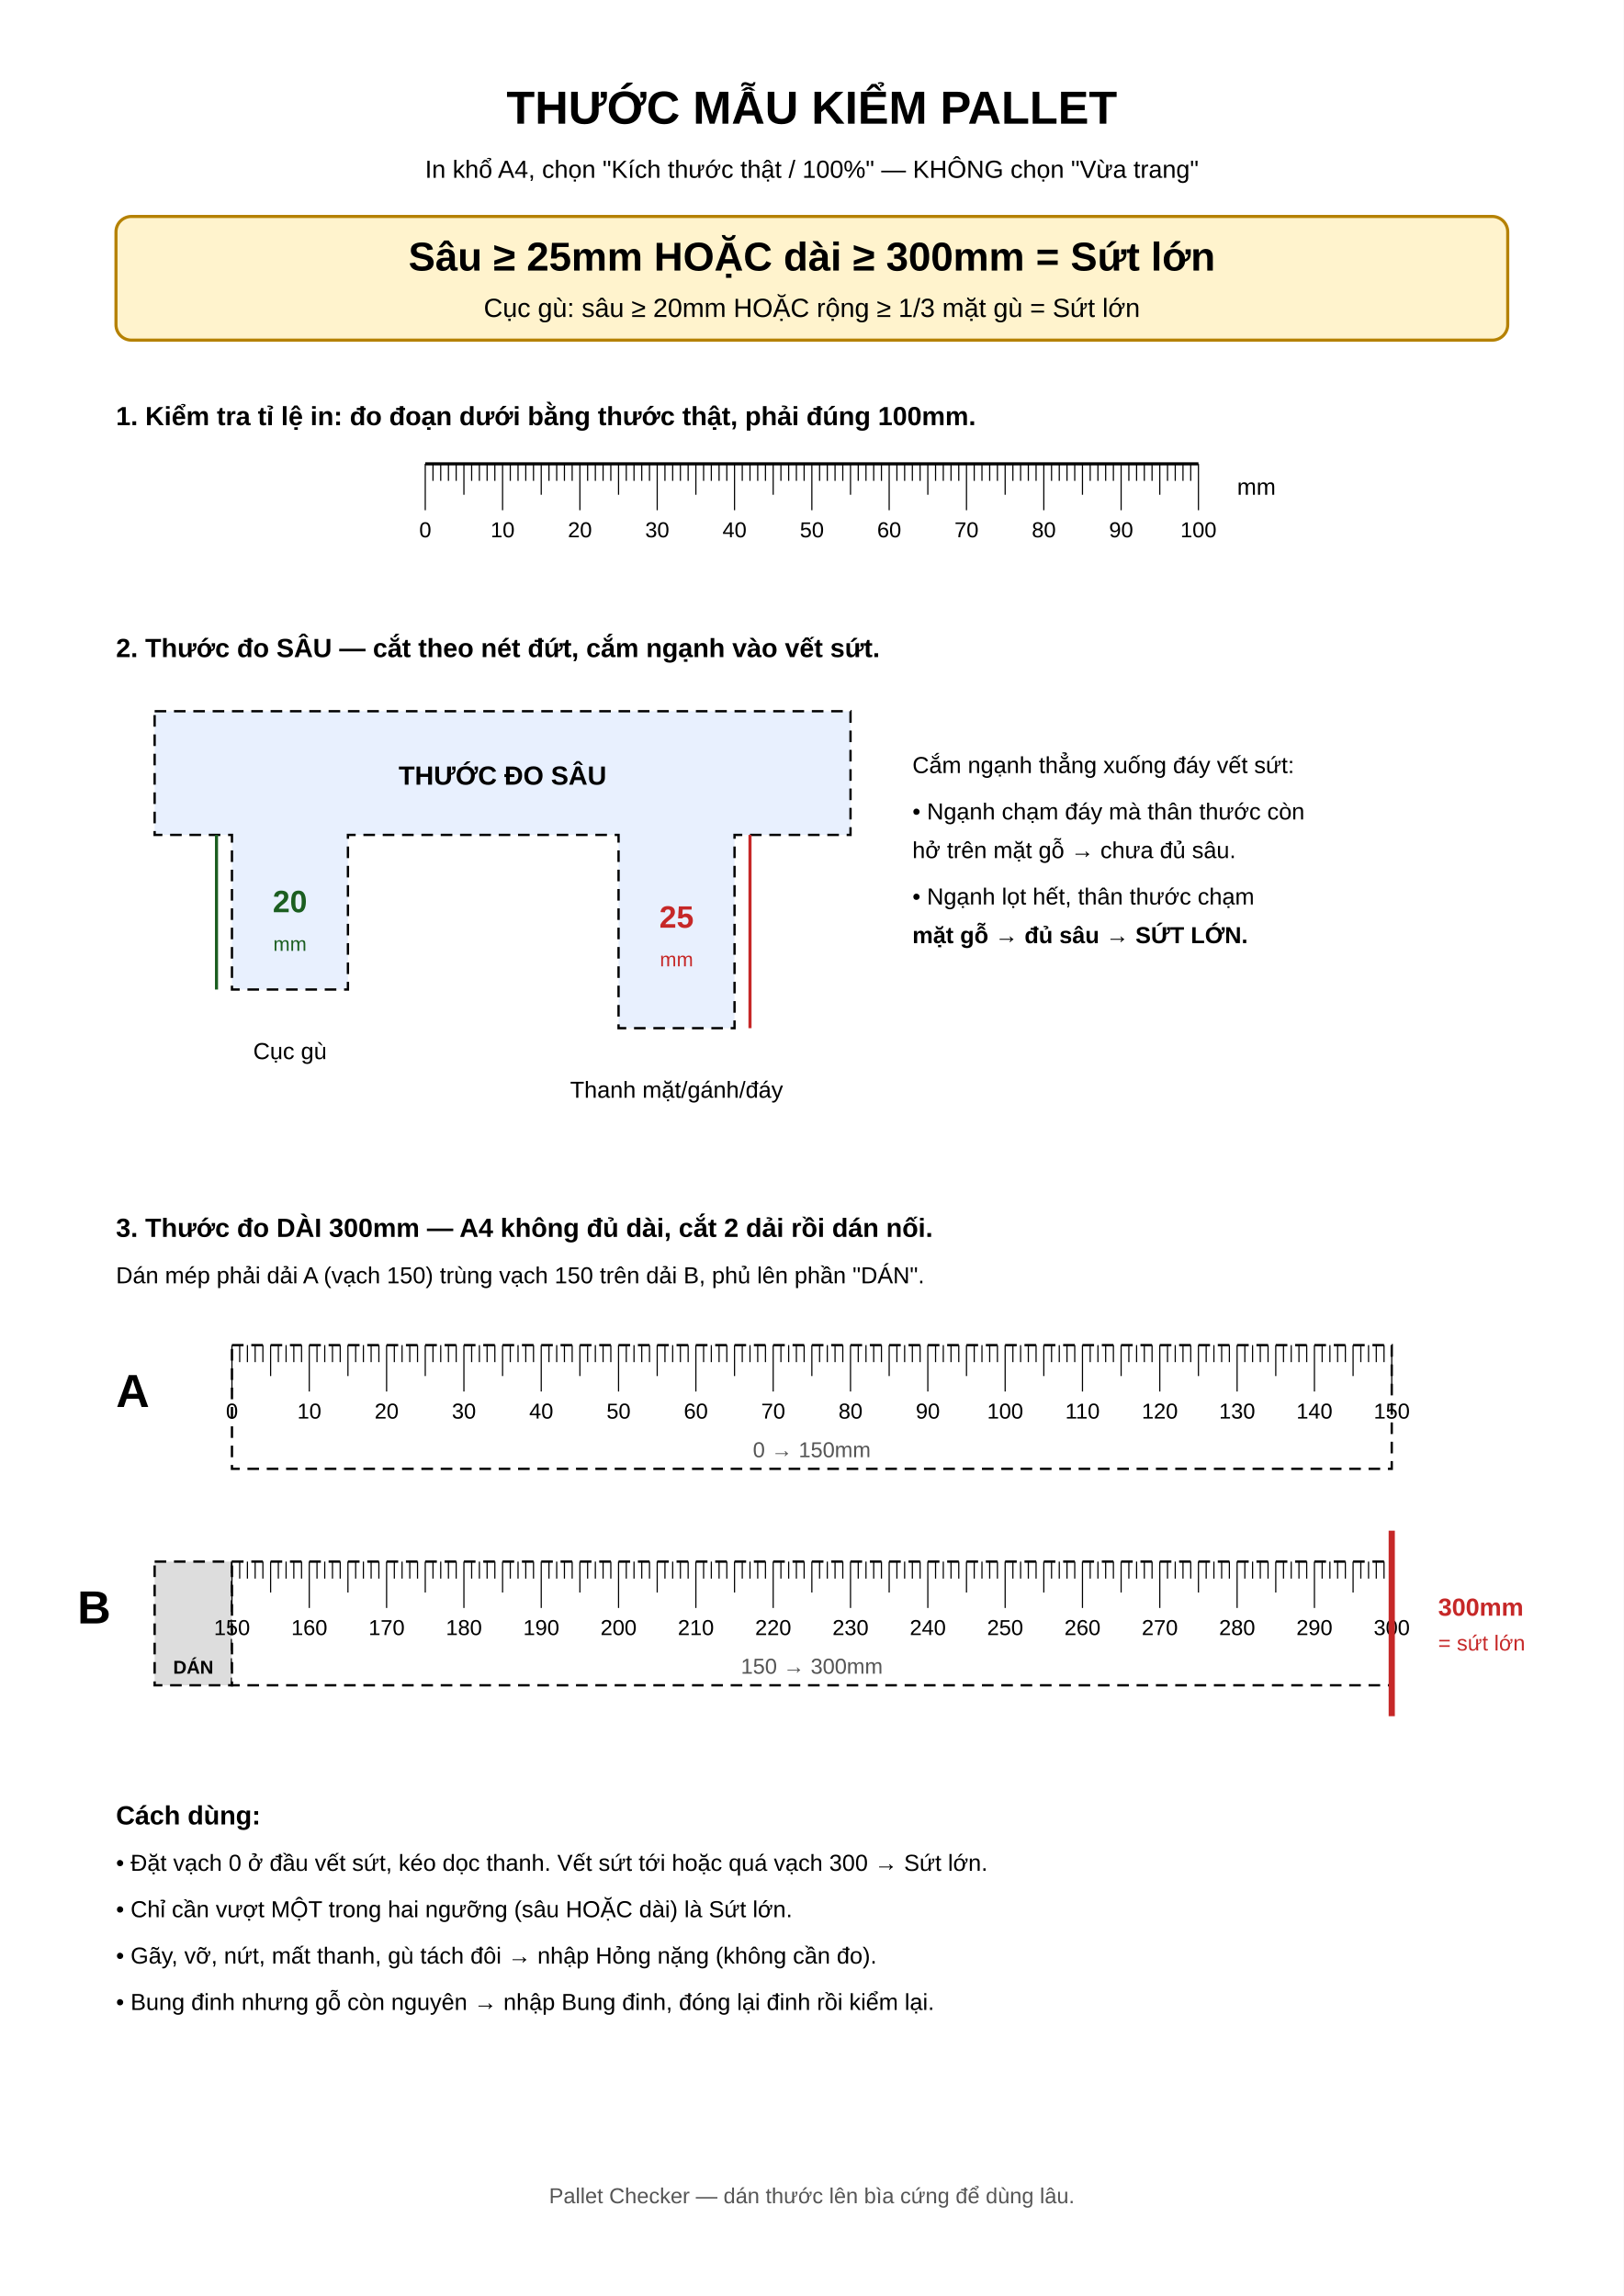
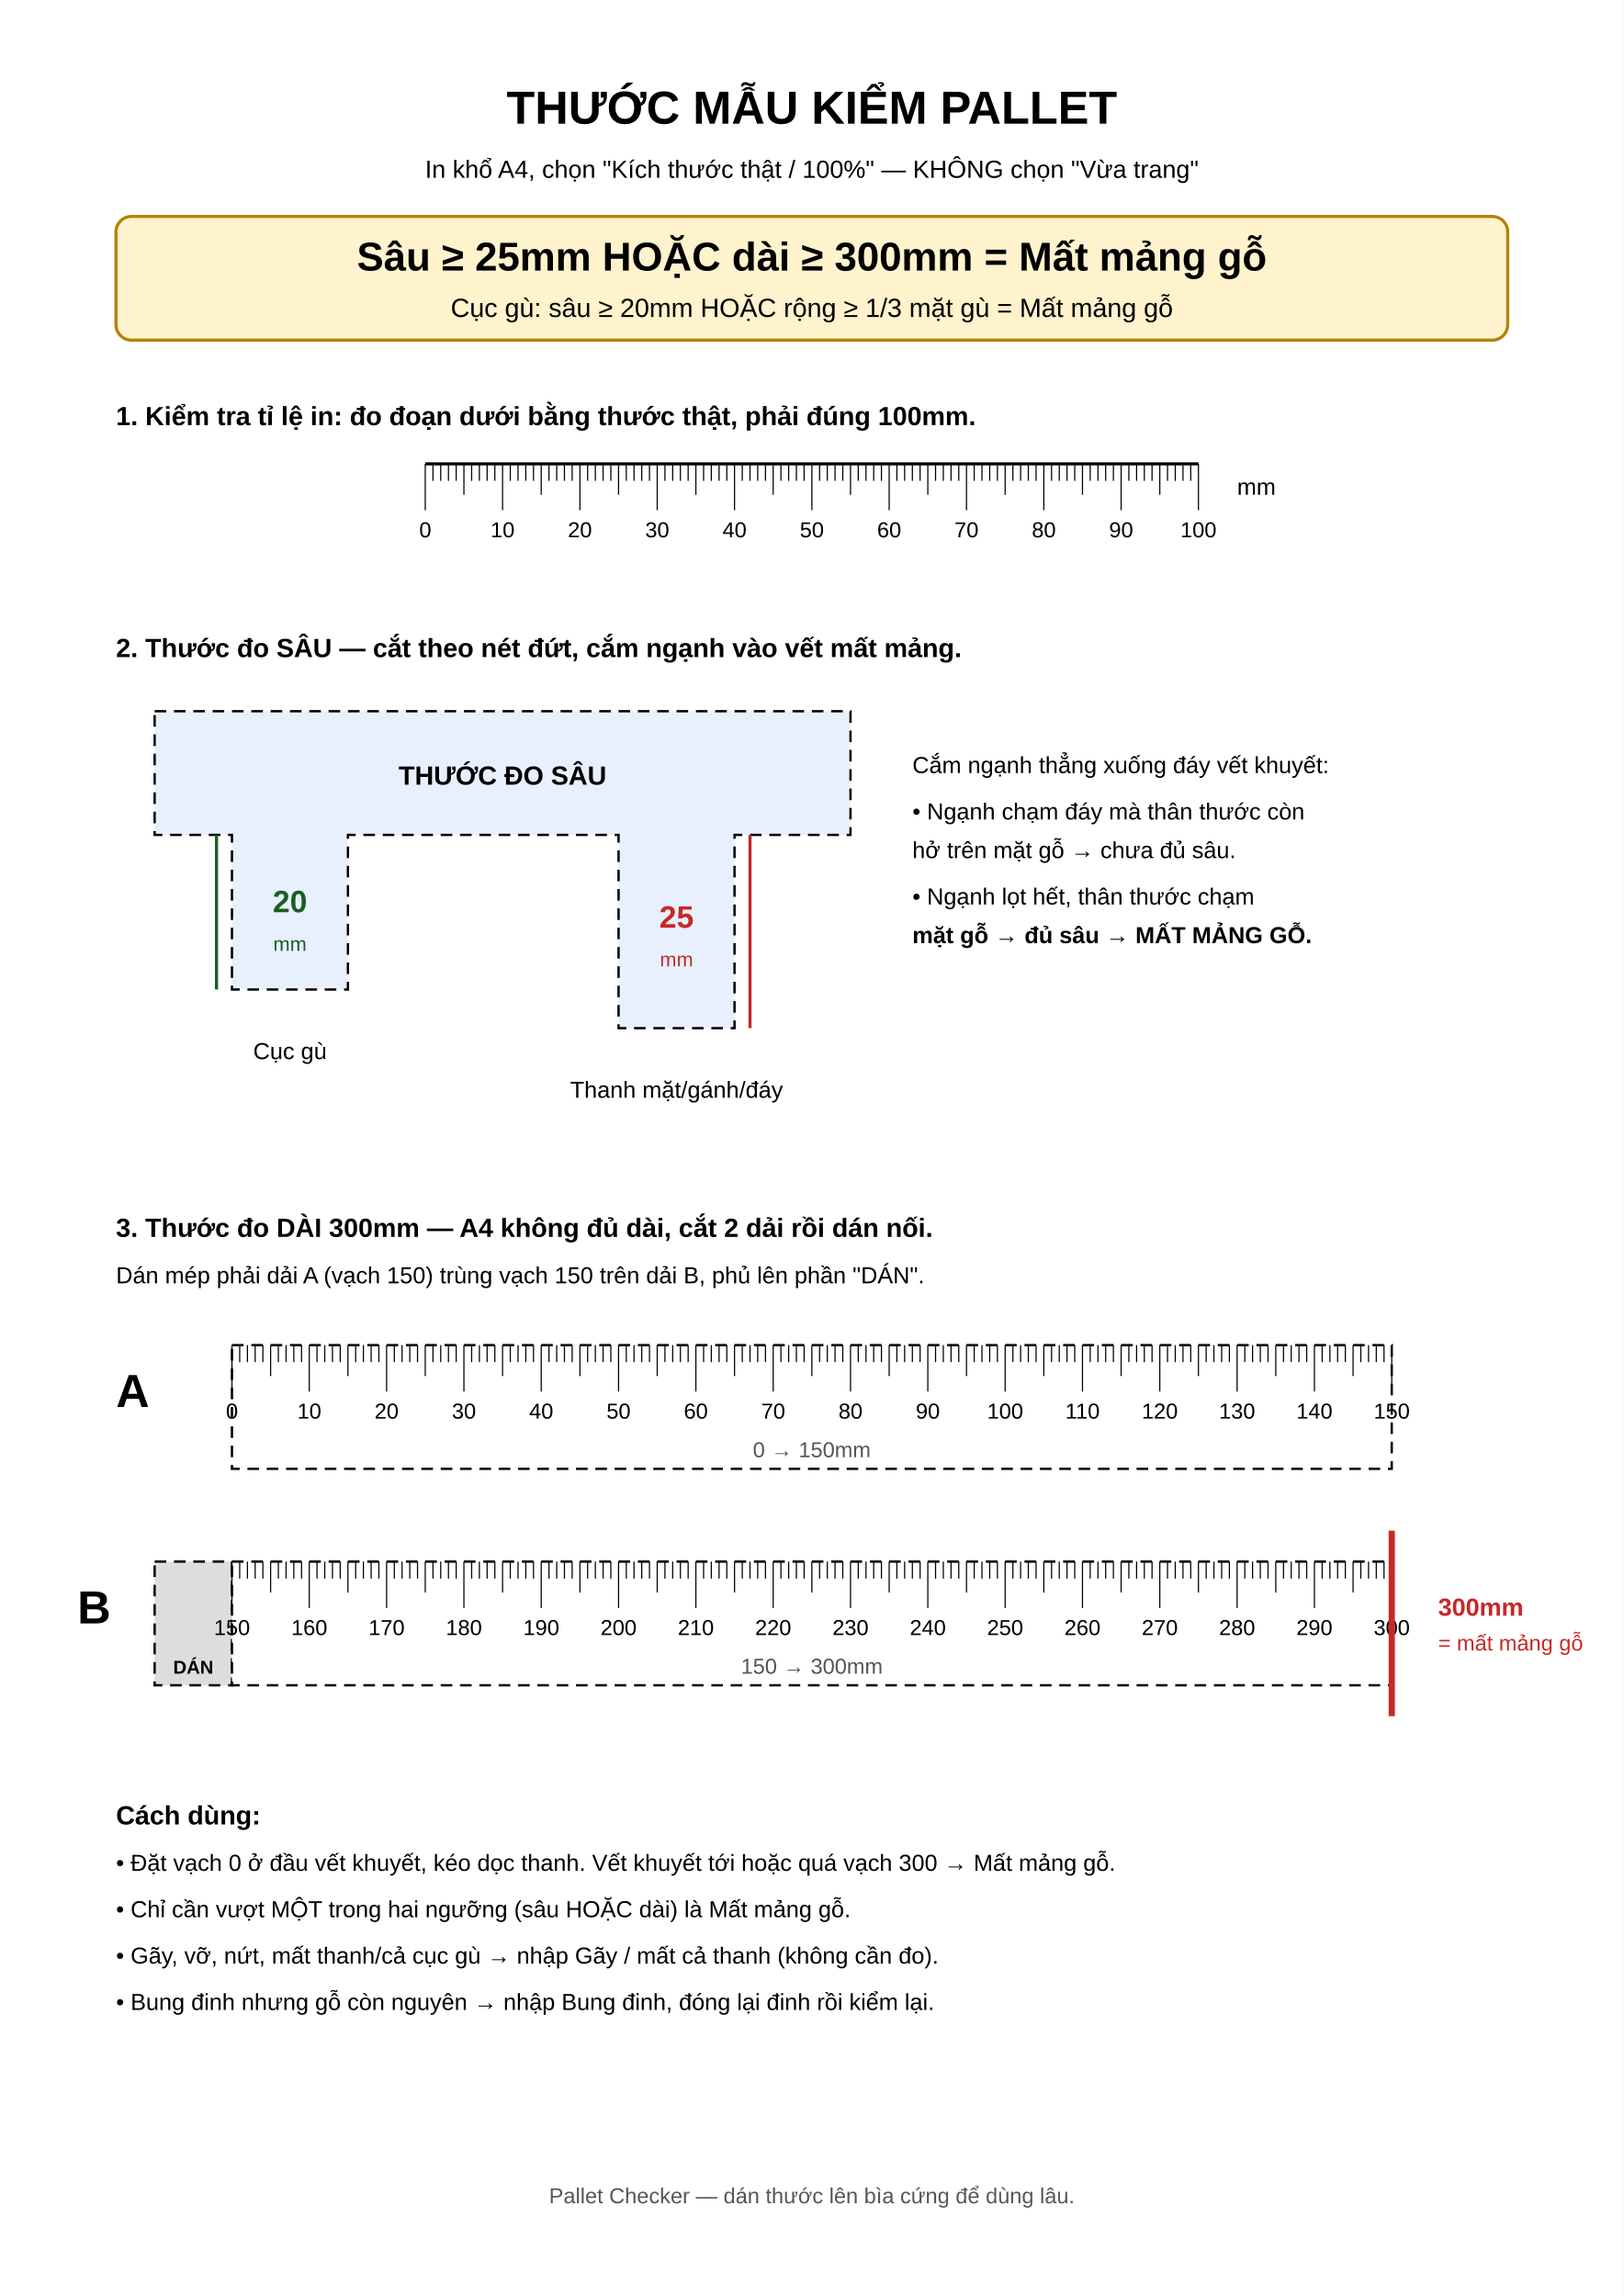
<svg xmlns="http://www.w3.org/2000/svg" width="210mm" height="297mm" viewBox="0 0 210 297" font-family="Arial, Helvetica, sans-serif">
  <rect width="210" height="297" fill="#fff" />
  <text x="105" y="16" font-size="6" text-anchor="middle" font-weight="700">THƯỚC MẪU KIỂM PALLET</text>
  <text x="105" y="23" font-size="3.2" text-anchor="middle">In khổ A4, chọn "Kích thước thật / 100%" — KHÔNG chọn "Vừa trang"</text>
  <rect x="15" y="28" width="180" height="16" rx="2" fill="#fff3cd" stroke="#b58100" stroke-width="0.4" />
-   <text x="105" y="35" font-size="5.2" text-anchor="middle" font-weight="700">Sâu ≥ 25mm HOẶC dài ≥ 300mm = Sứt lớn</text>
-   <text x="105" y="41" font-size="3.4" text-anchor="middle">Cục gù: sâu ≥ 20mm HOẶC rộng ≥ 1/3 mặt gù = Sứt lớn</text>
+   <text x="105" y="35" font-size="5.2" text-anchor="middle" font-weight="700">Sâu ≥ 25mm HOẶC dài ≥ 300mm = Mất mảng gỗ</text>
+   <text x="105" y="41" font-size="3.4" text-anchor="middle">Cục gù: sâu ≥ 20mm HOẶC rộng ≥ 1/3 mặt gù = Mất mảng gỗ</text>
  <text x="15" y="55" font-size="3.4" font-weight="700">1. Kiểm tra tỉ lệ in: đo đoạn dưới bằng thước thật, phải đúng 100mm.</text>
  <line x1="55" y1="60" x2="155" y2="60" stroke="#000" stroke-width="0.4" />
  <line x1="55" y1="60" x2="55" y2="66" stroke="#000" stroke-width="0.15" />
  <text x="55" y="69.5" font-size="2.8" text-anchor="middle">0</text>
  <line x1="56" y1="60" x2="56" y2="62.2" stroke="#000" stroke-width="0.15" />
  <line x1="57" y1="60" x2="57" y2="62.2" stroke="#000" stroke-width="0.15" />
  <line x1="58" y1="60" x2="58" y2="62.2" stroke="#000" stroke-width="0.15" />
  <line x1="59" y1="60" x2="59" y2="62.2" stroke="#000" stroke-width="0.15" />
  <line x1="60" y1="60" x2="60" y2="64" stroke="#000" stroke-width="0.15" />
  <line x1="61" y1="60" x2="61" y2="62.2" stroke="#000" stroke-width="0.15" />
  <line x1="62" y1="60" x2="62" y2="62.2" stroke="#000" stroke-width="0.15" />
  <line x1="63" y1="60" x2="63" y2="62.2" stroke="#000" stroke-width="0.15" />
  <line x1="64" y1="60" x2="64" y2="62.2" stroke="#000" stroke-width="0.15" />
  <line x1="65" y1="60" x2="65" y2="66" stroke="#000" stroke-width="0.15" />
  <text x="65" y="69.5" font-size="2.8" text-anchor="middle">10</text>
  <line x1="66" y1="60" x2="66" y2="62.2" stroke="#000" stroke-width="0.15" />
  <line x1="67" y1="60" x2="67" y2="62.2" stroke="#000" stroke-width="0.15" />
  <line x1="68" y1="60" x2="68" y2="62.2" stroke="#000" stroke-width="0.15" />
  <line x1="69" y1="60" x2="69" y2="62.2" stroke="#000" stroke-width="0.15" />
  <line x1="70" y1="60" x2="70" y2="64" stroke="#000" stroke-width="0.15" />
  <line x1="71" y1="60" x2="71" y2="62.2" stroke="#000" stroke-width="0.15" />
  <line x1="72" y1="60" x2="72" y2="62.2" stroke="#000" stroke-width="0.15" />
  <line x1="73" y1="60" x2="73" y2="62.2" stroke="#000" stroke-width="0.15" />
  <line x1="74" y1="60" x2="74" y2="62.2" stroke="#000" stroke-width="0.15" />
  <line x1="75" y1="60" x2="75" y2="66" stroke="#000" stroke-width="0.15" />
  <text x="75" y="69.5" font-size="2.8" text-anchor="middle">20</text>
  <line x1="76" y1="60" x2="76" y2="62.2" stroke="#000" stroke-width="0.15" />
  <line x1="77" y1="60" x2="77" y2="62.2" stroke="#000" stroke-width="0.15" />
  <line x1="78" y1="60" x2="78" y2="62.2" stroke="#000" stroke-width="0.15" />
  <line x1="79" y1="60" x2="79" y2="62.2" stroke="#000" stroke-width="0.15" />
  <line x1="80" y1="60" x2="80" y2="64" stroke="#000" stroke-width="0.15" />
  <line x1="81" y1="60" x2="81" y2="62.2" stroke="#000" stroke-width="0.15" />
  <line x1="82" y1="60" x2="82" y2="62.2" stroke="#000" stroke-width="0.15" />
  <line x1="83" y1="60" x2="83" y2="62.2" stroke="#000" stroke-width="0.15" />
  <line x1="84" y1="60" x2="84" y2="62.2" stroke="#000" stroke-width="0.15" />
  <line x1="85" y1="60" x2="85" y2="66" stroke="#000" stroke-width="0.15" />
  <text x="85" y="69.5" font-size="2.8" text-anchor="middle">30</text>
  <line x1="86" y1="60" x2="86" y2="62.2" stroke="#000" stroke-width="0.15" />
  <line x1="87" y1="60" x2="87" y2="62.2" stroke="#000" stroke-width="0.15" />
  <line x1="88" y1="60" x2="88" y2="62.2" stroke="#000" stroke-width="0.15" />
  <line x1="89" y1="60" x2="89" y2="62.2" stroke="#000" stroke-width="0.15" />
  <line x1="90" y1="60" x2="90" y2="64" stroke="#000" stroke-width="0.15" />
  <line x1="91" y1="60" x2="91" y2="62.2" stroke="#000" stroke-width="0.15" />
  <line x1="92" y1="60" x2="92" y2="62.2" stroke="#000" stroke-width="0.15" />
  <line x1="93" y1="60" x2="93" y2="62.2" stroke="#000" stroke-width="0.15" />
  <line x1="94" y1="60" x2="94" y2="62.2" stroke="#000" stroke-width="0.15" />
  <line x1="95" y1="60" x2="95" y2="66" stroke="#000" stroke-width="0.15" />
  <text x="95" y="69.5" font-size="2.8" text-anchor="middle">40</text>
  <line x1="96" y1="60" x2="96" y2="62.2" stroke="#000" stroke-width="0.15" />
  <line x1="97" y1="60" x2="97" y2="62.2" stroke="#000" stroke-width="0.15" />
  <line x1="98" y1="60" x2="98" y2="62.2" stroke="#000" stroke-width="0.15" />
  <line x1="99" y1="60" x2="99" y2="62.2" stroke="#000" stroke-width="0.15" />
  <line x1="100" y1="60" x2="100" y2="64" stroke="#000" stroke-width="0.15" />
  <line x1="101" y1="60" x2="101" y2="62.2" stroke="#000" stroke-width="0.15" />
  <line x1="102" y1="60" x2="102" y2="62.2" stroke="#000" stroke-width="0.15" />
  <line x1="103" y1="60" x2="103" y2="62.2" stroke="#000" stroke-width="0.15" />
  <line x1="104" y1="60" x2="104" y2="62.2" stroke="#000" stroke-width="0.15" />
  <line x1="105" y1="60" x2="105" y2="66" stroke="#000" stroke-width="0.15" />
  <text x="105" y="69.5" font-size="2.8" text-anchor="middle">50</text>
  <line x1="106" y1="60" x2="106" y2="62.2" stroke="#000" stroke-width="0.15" />
  <line x1="107" y1="60" x2="107" y2="62.2" stroke="#000" stroke-width="0.15" />
  <line x1="108" y1="60" x2="108" y2="62.2" stroke="#000" stroke-width="0.15" />
  <line x1="109" y1="60" x2="109" y2="62.2" stroke="#000" stroke-width="0.15" />
  <line x1="110" y1="60" x2="110" y2="64" stroke="#000" stroke-width="0.15" />
  <line x1="111" y1="60" x2="111" y2="62.2" stroke="#000" stroke-width="0.15" />
  <line x1="112" y1="60" x2="112" y2="62.2" stroke="#000" stroke-width="0.15" />
  <line x1="113" y1="60" x2="113" y2="62.2" stroke="#000" stroke-width="0.15" />
  <line x1="114" y1="60" x2="114" y2="62.2" stroke="#000" stroke-width="0.15" />
  <line x1="115" y1="60" x2="115" y2="66" stroke="#000" stroke-width="0.15" />
  <text x="115" y="69.5" font-size="2.8" text-anchor="middle">60</text>
  <line x1="116" y1="60" x2="116" y2="62.2" stroke="#000" stroke-width="0.15" />
  <line x1="117" y1="60" x2="117" y2="62.2" stroke="#000" stroke-width="0.15" />
  <line x1="118" y1="60" x2="118" y2="62.2" stroke="#000" stroke-width="0.15" />
  <line x1="119" y1="60" x2="119" y2="62.2" stroke="#000" stroke-width="0.15" />
  <line x1="120" y1="60" x2="120" y2="64" stroke="#000" stroke-width="0.15" />
  <line x1="121" y1="60" x2="121" y2="62.2" stroke="#000" stroke-width="0.15" />
  <line x1="122" y1="60" x2="122" y2="62.2" stroke="#000" stroke-width="0.15" />
  <line x1="123" y1="60" x2="123" y2="62.2" stroke="#000" stroke-width="0.15" />
  <line x1="124" y1="60" x2="124" y2="62.2" stroke="#000" stroke-width="0.15" />
  <line x1="125" y1="60" x2="125" y2="66" stroke="#000" stroke-width="0.15" />
  <text x="125" y="69.5" font-size="2.8" text-anchor="middle">70</text>
  <line x1="126" y1="60" x2="126" y2="62.2" stroke="#000" stroke-width="0.15" />
  <line x1="127" y1="60" x2="127" y2="62.2" stroke="#000" stroke-width="0.15" />
  <line x1="128" y1="60" x2="128" y2="62.2" stroke="#000" stroke-width="0.15" />
  <line x1="129" y1="60" x2="129" y2="62.2" stroke="#000" stroke-width="0.15" />
  <line x1="130" y1="60" x2="130" y2="64" stroke="#000" stroke-width="0.15" />
  <line x1="131" y1="60" x2="131" y2="62.2" stroke="#000" stroke-width="0.15" />
  <line x1="132" y1="60" x2="132" y2="62.2" stroke="#000" stroke-width="0.15" />
  <line x1="133" y1="60" x2="133" y2="62.2" stroke="#000" stroke-width="0.15" />
  <line x1="134" y1="60" x2="134" y2="62.2" stroke="#000" stroke-width="0.15" />
  <line x1="135" y1="60" x2="135" y2="66" stroke="#000" stroke-width="0.15" />
  <text x="135" y="69.5" font-size="2.8" text-anchor="middle">80</text>
  <line x1="136" y1="60" x2="136" y2="62.2" stroke="#000" stroke-width="0.15" />
  <line x1="137" y1="60" x2="137" y2="62.2" stroke="#000" stroke-width="0.15" />
  <line x1="138" y1="60" x2="138" y2="62.2" stroke="#000" stroke-width="0.15" />
  <line x1="139" y1="60" x2="139" y2="62.2" stroke="#000" stroke-width="0.15" />
  <line x1="140" y1="60" x2="140" y2="64" stroke="#000" stroke-width="0.15" />
  <line x1="141" y1="60" x2="141" y2="62.2" stroke="#000" stroke-width="0.15" />
  <line x1="142" y1="60" x2="142" y2="62.2" stroke="#000" stroke-width="0.15" />
  <line x1="143" y1="60" x2="143" y2="62.2" stroke="#000" stroke-width="0.15" />
  <line x1="144" y1="60" x2="144" y2="62.2" stroke="#000" stroke-width="0.15" />
  <line x1="145" y1="60" x2="145" y2="66" stroke="#000" stroke-width="0.15" />
  <text x="145" y="69.5" font-size="2.8" text-anchor="middle">90</text>
  <line x1="146" y1="60" x2="146" y2="62.2" stroke="#000" stroke-width="0.15" />
  <line x1="147" y1="60" x2="147" y2="62.2" stroke="#000" stroke-width="0.15" />
  <line x1="148" y1="60" x2="148" y2="62.2" stroke="#000" stroke-width="0.15" />
  <line x1="149" y1="60" x2="149" y2="62.2" stroke="#000" stroke-width="0.15" />
  <line x1="150" y1="60" x2="150" y2="64" stroke="#000" stroke-width="0.15" />
  <line x1="151" y1="60" x2="151" y2="62.2" stroke="#000" stroke-width="0.15" />
  <line x1="152" y1="60" x2="152" y2="62.2" stroke="#000" stroke-width="0.15" />
  <line x1="153" y1="60" x2="153" y2="62.2" stroke="#000" stroke-width="0.15" />
  <line x1="154" y1="60" x2="154" y2="62.2" stroke="#000" stroke-width="0.15" />
  <line x1="155" y1="60" x2="155" y2="66" stroke="#000" stroke-width="0.15" />
  <text x="155" y="69.5" font-size="2.8" text-anchor="middle">100</text>
  <text x="160" y="64" font-size="3">mm</text>
-   <text x="15" y="85" font-size="3.4" font-weight="700">2. Thước đo SÂU — cắt theo nét đứt, cắm ngạnh vào vết sứt.</text>
+   <text x="15" y="85" font-size="3.4" font-weight="700">2. Thước đo SÂU — cắt theo nét đứt, cắm ngạnh vào vết mất mảng.</text>
  <path d="M20 92 H110 V108 H95 V133 H80 V108 H45 V128 H30 V108 H20 Z" fill="#e8f0fe" stroke="#000" stroke-width="0.3" stroke-dasharray="1.5 1" />
  <text x="65" y="101.5" font-size="3.4" text-anchor="middle" font-weight="700">THƯỚC ĐO SÂU</text>
  <line x1="28" y1="108" x2="28" y2="128" stroke="#1b5e20" stroke-width="0.4" />
  <text x="37.5" y="118" font-size="4" text-anchor="middle" font-weight="700" fill="#1b5e20">20</text>
  <text x="37.5" y="123" font-size="2.6" text-anchor="middle" fill="#1b5e20">mm</text>
  <text x="37.5" y="137" font-size="3" text-anchor="middle">Cục gù</text>
  <line x1="97" y1="108" x2="97" y2="133" stroke="#c62828" stroke-width="0.4" />
  <text x="87.5" y="120" font-size="4" text-anchor="middle" font-weight="700" fill="#c62828">25</text>
  <text x="87.5" y="125" font-size="2.6" text-anchor="middle" fill="#c62828">mm</text>
  <text x="87.5" y="142" font-size="3" text-anchor="middle">Thanh mặt/gánh/đáy</text>
-   <text x="118" y="100" font-size="3">Cắm ngạnh thẳng xuống đáy vết sứt:</text>
+   <text x="118" y="100" font-size="3">Cắm ngạnh thẳng xuống đáy vết khuyết:</text>
  <text x="118" y="106" font-size="3">• Ngạnh chạm đáy mà thân thước còn</text>
  <text x="118" y="111" font-size="3">  hở trên mặt gỗ → chưa đủ sâu.</text>
  <text x="118" y="117" font-size="3">• Ngạnh lọt hết, thân thước chạm</text>
-   <text x="118" y="122" font-size="3" font-weight="700">  mặt gỗ → đủ sâu → SỨT LỚN.</text>
+   <text x="118" y="122" font-size="3" font-weight="700">  mặt gỗ → đủ sâu → MẤT MẢNG GỖ.</text>
  <text x="15" y="160" font-size="3.4" font-weight="700">3. Thước đo DÀI 300mm — A4 không đủ dài, cắt 2 dải rồi dán nối.</text>
  <text x="15" y="166" font-size="3">Dán mép phải dải A (vạch 150) trùng vạch 150 trên dải B, phủ lên phần "DÁN".</text>
  <text x="15" y="182" font-size="6" font-weight="700">A</text>
  <rect x="30" y="174" width="150" height="16" fill="#fff" stroke="#000" stroke-width="0.3" stroke-dasharray="1.5 1" />
  <line x1="30" y1="174" x2="30" y2="180" stroke="#000" stroke-width="0.15" />
  <text x="30" y="183.5" font-size="2.8" text-anchor="middle">0</text>
  <line x1="31" y1="174" x2="31" y2="176.2" stroke="#000" stroke-width="0.15" />
  <line x1="32" y1="174" x2="32" y2="176.2" stroke="#000" stroke-width="0.15" />
  <line x1="33" y1="174" x2="33" y2="176.2" stroke="#000" stroke-width="0.15" />
  <line x1="34" y1="174" x2="34" y2="176.2" stroke="#000" stroke-width="0.15" />
  <line x1="35" y1="174" x2="35" y2="178" stroke="#000" stroke-width="0.15" />
  <line x1="36" y1="174" x2="36" y2="176.2" stroke="#000" stroke-width="0.15" />
  <line x1="37" y1="174" x2="37" y2="176.2" stroke="#000" stroke-width="0.15" />
  <line x1="38" y1="174" x2="38" y2="176.2" stroke="#000" stroke-width="0.15" />
  <line x1="39" y1="174" x2="39" y2="176.2" stroke="#000" stroke-width="0.15" />
  <line x1="40" y1="174" x2="40" y2="180" stroke="#000" stroke-width="0.15" />
  <text x="40" y="183.5" font-size="2.8" text-anchor="middle">10</text>
  <line x1="41" y1="174" x2="41" y2="176.2" stroke="#000" stroke-width="0.15" />
  <line x1="42" y1="174" x2="42" y2="176.2" stroke="#000" stroke-width="0.15" />
  <line x1="43" y1="174" x2="43" y2="176.2" stroke="#000" stroke-width="0.15" />
  <line x1="44" y1="174" x2="44" y2="176.2" stroke="#000" stroke-width="0.15" />
  <line x1="45" y1="174" x2="45" y2="178" stroke="#000" stroke-width="0.15" />
  <line x1="46" y1="174" x2="46" y2="176.2" stroke="#000" stroke-width="0.15" />
  <line x1="47" y1="174" x2="47" y2="176.2" stroke="#000" stroke-width="0.15" />
  <line x1="48" y1="174" x2="48" y2="176.2" stroke="#000" stroke-width="0.15" />
  <line x1="49" y1="174" x2="49" y2="176.2" stroke="#000" stroke-width="0.15" />
  <line x1="50" y1="174" x2="50" y2="180" stroke="#000" stroke-width="0.15" />
  <text x="50" y="183.5" font-size="2.8" text-anchor="middle">20</text>
  <line x1="51" y1="174" x2="51" y2="176.2" stroke="#000" stroke-width="0.15" />
  <line x1="52" y1="174" x2="52" y2="176.2" stroke="#000" stroke-width="0.15" />
  <line x1="53" y1="174" x2="53" y2="176.2" stroke="#000" stroke-width="0.15" />
  <line x1="54" y1="174" x2="54" y2="176.2" stroke="#000" stroke-width="0.15" />
  <line x1="55" y1="174" x2="55" y2="178" stroke="#000" stroke-width="0.15" />
  <line x1="56" y1="174" x2="56" y2="176.2" stroke="#000" stroke-width="0.15" />
  <line x1="57" y1="174" x2="57" y2="176.2" stroke="#000" stroke-width="0.15" />
  <line x1="58" y1="174" x2="58" y2="176.2" stroke="#000" stroke-width="0.15" />
  <line x1="59" y1="174" x2="59" y2="176.2" stroke="#000" stroke-width="0.15" />
  <line x1="60" y1="174" x2="60" y2="180" stroke="#000" stroke-width="0.15" />
  <text x="60" y="183.5" font-size="2.8" text-anchor="middle">30</text>
  <line x1="61" y1="174" x2="61" y2="176.2" stroke="#000" stroke-width="0.15" />
  <line x1="62" y1="174" x2="62" y2="176.2" stroke="#000" stroke-width="0.15" />
  <line x1="63" y1="174" x2="63" y2="176.2" stroke="#000" stroke-width="0.15" />
  <line x1="64" y1="174" x2="64" y2="176.2" stroke="#000" stroke-width="0.15" />
  <line x1="65" y1="174" x2="65" y2="178" stroke="#000" stroke-width="0.15" />
  <line x1="66" y1="174" x2="66" y2="176.2" stroke="#000" stroke-width="0.15" />
  <line x1="67" y1="174" x2="67" y2="176.2" stroke="#000" stroke-width="0.15" />
  <line x1="68" y1="174" x2="68" y2="176.2" stroke="#000" stroke-width="0.15" />
  <line x1="69" y1="174" x2="69" y2="176.2" stroke="#000" stroke-width="0.15" />
  <line x1="70" y1="174" x2="70" y2="180" stroke="#000" stroke-width="0.15" />
  <text x="70" y="183.5" font-size="2.8" text-anchor="middle">40</text>
  <line x1="71" y1="174" x2="71" y2="176.2" stroke="#000" stroke-width="0.15" />
  <line x1="72" y1="174" x2="72" y2="176.2" stroke="#000" stroke-width="0.15" />
  <line x1="73" y1="174" x2="73" y2="176.2" stroke="#000" stroke-width="0.15" />
  <line x1="74" y1="174" x2="74" y2="176.2" stroke="#000" stroke-width="0.15" />
  <line x1="75" y1="174" x2="75" y2="178" stroke="#000" stroke-width="0.15" />
  <line x1="76" y1="174" x2="76" y2="176.2" stroke="#000" stroke-width="0.15" />
  <line x1="77" y1="174" x2="77" y2="176.2" stroke="#000" stroke-width="0.15" />
  <line x1="78" y1="174" x2="78" y2="176.2" stroke="#000" stroke-width="0.15" />
  <line x1="79" y1="174" x2="79" y2="176.2" stroke="#000" stroke-width="0.15" />
  <line x1="80" y1="174" x2="80" y2="180" stroke="#000" stroke-width="0.15" />
  <text x="80" y="183.5" font-size="2.8" text-anchor="middle">50</text>
  <line x1="81" y1="174" x2="81" y2="176.2" stroke="#000" stroke-width="0.15" />
  <line x1="82" y1="174" x2="82" y2="176.2" stroke="#000" stroke-width="0.15" />
  <line x1="83" y1="174" x2="83" y2="176.2" stroke="#000" stroke-width="0.15" />
  <line x1="84" y1="174" x2="84" y2="176.2" stroke="#000" stroke-width="0.15" />
  <line x1="85" y1="174" x2="85" y2="178" stroke="#000" stroke-width="0.15" />
  <line x1="86" y1="174" x2="86" y2="176.2" stroke="#000" stroke-width="0.15" />
  <line x1="87" y1="174" x2="87" y2="176.2" stroke="#000" stroke-width="0.15" />
  <line x1="88" y1="174" x2="88" y2="176.2" stroke="#000" stroke-width="0.15" />
  <line x1="89" y1="174" x2="89" y2="176.2" stroke="#000" stroke-width="0.15" />
  <line x1="90" y1="174" x2="90" y2="180" stroke="#000" stroke-width="0.15" />
  <text x="90" y="183.5" font-size="2.8" text-anchor="middle">60</text>
  <line x1="91" y1="174" x2="91" y2="176.2" stroke="#000" stroke-width="0.15" />
  <line x1="92" y1="174" x2="92" y2="176.2" stroke="#000" stroke-width="0.15" />
  <line x1="93" y1="174" x2="93" y2="176.2" stroke="#000" stroke-width="0.15" />
  <line x1="94" y1="174" x2="94" y2="176.2" stroke="#000" stroke-width="0.15" />
  <line x1="95" y1="174" x2="95" y2="178" stroke="#000" stroke-width="0.15" />
  <line x1="96" y1="174" x2="96" y2="176.2" stroke="#000" stroke-width="0.15" />
  <line x1="97" y1="174" x2="97" y2="176.2" stroke="#000" stroke-width="0.15" />
  <line x1="98" y1="174" x2="98" y2="176.2" stroke="#000" stroke-width="0.15" />
  <line x1="99" y1="174" x2="99" y2="176.2" stroke="#000" stroke-width="0.15" />
  <line x1="100" y1="174" x2="100" y2="180" stroke="#000" stroke-width="0.15" />
  <text x="100" y="183.5" font-size="2.8" text-anchor="middle">70</text>
  <line x1="101" y1="174" x2="101" y2="176.2" stroke="#000" stroke-width="0.15" />
  <line x1="102" y1="174" x2="102" y2="176.2" stroke="#000" stroke-width="0.15" />
  <line x1="103" y1="174" x2="103" y2="176.2" stroke="#000" stroke-width="0.15" />
  <line x1="104" y1="174" x2="104" y2="176.2" stroke="#000" stroke-width="0.15" />
  <line x1="105" y1="174" x2="105" y2="178" stroke="#000" stroke-width="0.15" />
  <line x1="106" y1="174" x2="106" y2="176.2" stroke="#000" stroke-width="0.15" />
  <line x1="107" y1="174" x2="107" y2="176.2" stroke="#000" stroke-width="0.15" />
  <line x1="108" y1="174" x2="108" y2="176.2" stroke="#000" stroke-width="0.15" />
  <line x1="109" y1="174" x2="109" y2="176.2" stroke="#000" stroke-width="0.15" />
  <line x1="110" y1="174" x2="110" y2="180" stroke="#000" stroke-width="0.15" />
  <text x="110" y="183.5" font-size="2.8" text-anchor="middle">80</text>
  <line x1="111" y1="174" x2="111" y2="176.2" stroke="#000" stroke-width="0.15" />
  <line x1="112" y1="174" x2="112" y2="176.2" stroke="#000" stroke-width="0.15" />
  <line x1="113" y1="174" x2="113" y2="176.2" stroke="#000" stroke-width="0.15" />
  <line x1="114" y1="174" x2="114" y2="176.2" stroke="#000" stroke-width="0.15" />
  <line x1="115" y1="174" x2="115" y2="178" stroke="#000" stroke-width="0.15" />
  <line x1="116" y1="174" x2="116" y2="176.2" stroke="#000" stroke-width="0.15" />
  <line x1="117" y1="174" x2="117" y2="176.2" stroke="#000" stroke-width="0.15" />
  <line x1="118" y1="174" x2="118" y2="176.2" stroke="#000" stroke-width="0.15" />
  <line x1="119" y1="174" x2="119" y2="176.2" stroke="#000" stroke-width="0.15" />
  <line x1="120" y1="174" x2="120" y2="180" stroke="#000" stroke-width="0.15" />
  <text x="120" y="183.5" font-size="2.8" text-anchor="middle">90</text>
  <line x1="121" y1="174" x2="121" y2="176.2" stroke="#000" stroke-width="0.15" />
  <line x1="122" y1="174" x2="122" y2="176.2" stroke="#000" stroke-width="0.15" />
  <line x1="123" y1="174" x2="123" y2="176.2" stroke="#000" stroke-width="0.15" />
  <line x1="124" y1="174" x2="124" y2="176.2" stroke="#000" stroke-width="0.15" />
  <line x1="125" y1="174" x2="125" y2="178" stroke="#000" stroke-width="0.15" />
  <line x1="126" y1="174" x2="126" y2="176.2" stroke="#000" stroke-width="0.15" />
  <line x1="127" y1="174" x2="127" y2="176.2" stroke="#000" stroke-width="0.15" />
  <line x1="128" y1="174" x2="128" y2="176.2" stroke="#000" stroke-width="0.15" />
  <line x1="129" y1="174" x2="129" y2="176.2" stroke="#000" stroke-width="0.15" />
  <line x1="130" y1="174" x2="130" y2="180" stroke="#000" stroke-width="0.15" />
  <text x="130" y="183.5" font-size="2.8" text-anchor="middle">100</text>
  <line x1="131" y1="174" x2="131" y2="176.2" stroke="#000" stroke-width="0.15" />
  <line x1="132" y1="174" x2="132" y2="176.2" stroke="#000" stroke-width="0.15" />
  <line x1="133" y1="174" x2="133" y2="176.2" stroke="#000" stroke-width="0.15" />
  <line x1="134" y1="174" x2="134" y2="176.2" stroke="#000" stroke-width="0.15" />
  <line x1="135" y1="174" x2="135" y2="178" stroke="#000" stroke-width="0.15" />
  <line x1="136" y1="174" x2="136" y2="176.2" stroke="#000" stroke-width="0.15" />
  <line x1="137" y1="174" x2="137" y2="176.2" stroke="#000" stroke-width="0.15" />
  <line x1="138" y1="174" x2="138" y2="176.2" stroke="#000" stroke-width="0.15" />
  <line x1="139" y1="174" x2="139" y2="176.2" stroke="#000" stroke-width="0.15" />
  <line x1="140" y1="174" x2="140" y2="180" stroke="#000" stroke-width="0.15" />
  <text x="140" y="183.5" font-size="2.8" text-anchor="middle">110</text>
  <line x1="141" y1="174" x2="141" y2="176.2" stroke="#000" stroke-width="0.15" />
  <line x1="142" y1="174" x2="142" y2="176.2" stroke="#000" stroke-width="0.15" />
  <line x1="143" y1="174" x2="143" y2="176.2" stroke="#000" stroke-width="0.15" />
  <line x1="144" y1="174" x2="144" y2="176.2" stroke="#000" stroke-width="0.15" />
  <line x1="145" y1="174" x2="145" y2="178" stroke="#000" stroke-width="0.15" />
  <line x1="146" y1="174" x2="146" y2="176.2" stroke="#000" stroke-width="0.15" />
  <line x1="147" y1="174" x2="147" y2="176.2" stroke="#000" stroke-width="0.15" />
  <line x1="148" y1="174" x2="148" y2="176.2" stroke="#000" stroke-width="0.15" />
  <line x1="149" y1="174" x2="149" y2="176.2" stroke="#000" stroke-width="0.15" />
  <line x1="150" y1="174" x2="150" y2="180" stroke="#000" stroke-width="0.15" />
  <text x="150" y="183.5" font-size="2.8" text-anchor="middle">120</text>
  <line x1="151" y1="174" x2="151" y2="176.2" stroke="#000" stroke-width="0.15" />
  <line x1="152" y1="174" x2="152" y2="176.2" stroke="#000" stroke-width="0.15" />
  <line x1="153" y1="174" x2="153" y2="176.2" stroke="#000" stroke-width="0.15" />
  <line x1="154" y1="174" x2="154" y2="176.2" stroke="#000" stroke-width="0.15" />
  <line x1="155" y1="174" x2="155" y2="178" stroke="#000" stroke-width="0.15" />
  <line x1="156" y1="174" x2="156" y2="176.2" stroke="#000" stroke-width="0.15" />
  <line x1="157" y1="174" x2="157" y2="176.2" stroke="#000" stroke-width="0.15" />
  <line x1="158" y1="174" x2="158" y2="176.2" stroke="#000" stroke-width="0.15" />
  <line x1="159" y1="174" x2="159" y2="176.2" stroke="#000" stroke-width="0.15" />
  <line x1="160" y1="174" x2="160" y2="180" stroke="#000" stroke-width="0.15" />
  <text x="160" y="183.5" font-size="2.8" text-anchor="middle">130</text>
  <line x1="161" y1="174" x2="161" y2="176.2" stroke="#000" stroke-width="0.15" />
  <line x1="162" y1="174" x2="162" y2="176.2" stroke="#000" stroke-width="0.15" />
  <line x1="163" y1="174" x2="163" y2="176.2" stroke="#000" stroke-width="0.15" />
  <line x1="164" y1="174" x2="164" y2="176.2" stroke="#000" stroke-width="0.15" />
  <line x1="165" y1="174" x2="165" y2="178" stroke="#000" stroke-width="0.15" />
  <line x1="166" y1="174" x2="166" y2="176.2" stroke="#000" stroke-width="0.15" />
  <line x1="167" y1="174" x2="167" y2="176.2" stroke="#000" stroke-width="0.15" />
  <line x1="168" y1="174" x2="168" y2="176.2" stroke="#000" stroke-width="0.15" />
  <line x1="169" y1="174" x2="169" y2="176.2" stroke="#000" stroke-width="0.15" />
  <line x1="170" y1="174" x2="170" y2="180" stroke="#000" stroke-width="0.15" />
  <text x="170" y="183.5" font-size="2.8" text-anchor="middle">140</text>
  <line x1="171" y1="174" x2="171" y2="176.2" stroke="#000" stroke-width="0.15" />
  <line x1="172" y1="174" x2="172" y2="176.2" stroke="#000" stroke-width="0.15" />
  <line x1="173" y1="174" x2="173" y2="176.2" stroke="#000" stroke-width="0.15" />
  <line x1="174" y1="174" x2="174" y2="176.2" stroke="#000" stroke-width="0.15" />
  <line x1="175" y1="174" x2="175" y2="178" stroke="#000" stroke-width="0.15" />
  <line x1="176" y1="174" x2="176" y2="176.2" stroke="#000" stroke-width="0.15" />
  <line x1="177" y1="174" x2="177" y2="176.2" stroke="#000" stroke-width="0.15" />
  <line x1="178" y1="174" x2="178" y2="176.2" stroke="#000" stroke-width="0.15" />
  <line x1="179" y1="174" x2="179" y2="176.2" stroke="#000" stroke-width="0.15" />
  <line x1="180" y1="174" x2="180" y2="180" stroke="#000" stroke-width="0.15" />
  <text x="180" y="183.5" font-size="2.8" text-anchor="middle">150</text>
  <text x="105" y="188.5" font-size="2.8" text-anchor="middle" fill="#555">0 → 150mm</text>
  <text x="10" y="210" font-size="6" font-weight="700">B</text>
  <rect x="20" y="202" width="10" height="16" fill="#ddd" stroke="#000" stroke-width="0.3" stroke-dasharray="1.5 1" />
  <text x="25" y="216.5" font-size="2.4" text-anchor="middle" font-weight="700">DÁN</text>
  <rect x="30" y="202" width="150" height="16" fill="#fff" stroke="#000" stroke-width="0.3" stroke-dasharray="1.5 1" />
  <line x1="30" y1="202" x2="30" y2="208" stroke="#000" stroke-width="0.15" />
  <text x="30" y="211.5" font-size="2.8" text-anchor="middle">150</text>
  <line x1="31" y1="202" x2="31" y2="204.2" stroke="#000" stroke-width="0.15" />
  <line x1="32" y1="202" x2="32" y2="204.2" stroke="#000" stroke-width="0.15" />
  <line x1="33" y1="202" x2="33" y2="204.2" stroke="#000" stroke-width="0.15" />
  <line x1="34" y1="202" x2="34" y2="204.2" stroke="#000" stroke-width="0.15" />
  <line x1="35" y1="202" x2="35" y2="206" stroke="#000" stroke-width="0.15" />
  <line x1="36" y1="202" x2="36" y2="204.2" stroke="#000" stroke-width="0.15" />
  <line x1="37" y1="202" x2="37" y2="204.2" stroke="#000" stroke-width="0.15" />
  <line x1="38" y1="202" x2="38" y2="204.2" stroke="#000" stroke-width="0.15" />
  <line x1="39" y1="202" x2="39" y2="204.2" stroke="#000" stroke-width="0.15" />
  <line x1="40" y1="202" x2="40" y2="208" stroke="#000" stroke-width="0.15" />
  <text x="40" y="211.5" font-size="2.8" text-anchor="middle">160</text>
  <line x1="41" y1="202" x2="41" y2="204.2" stroke="#000" stroke-width="0.15" />
  <line x1="42" y1="202" x2="42" y2="204.2" stroke="#000" stroke-width="0.15" />
  <line x1="43" y1="202" x2="43" y2="204.2" stroke="#000" stroke-width="0.15" />
  <line x1="44" y1="202" x2="44" y2="204.2" stroke="#000" stroke-width="0.15" />
  <line x1="45" y1="202" x2="45" y2="206" stroke="#000" stroke-width="0.15" />
  <line x1="46" y1="202" x2="46" y2="204.2" stroke="#000" stroke-width="0.15" />
  <line x1="47" y1="202" x2="47" y2="204.2" stroke="#000" stroke-width="0.15" />
  <line x1="48" y1="202" x2="48" y2="204.2" stroke="#000" stroke-width="0.15" />
  <line x1="49" y1="202" x2="49" y2="204.2" stroke="#000" stroke-width="0.15" />
  <line x1="50" y1="202" x2="50" y2="208" stroke="#000" stroke-width="0.15" />
  <text x="50" y="211.5" font-size="2.8" text-anchor="middle">170</text>
  <line x1="51" y1="202" x2="51" y2="204.2" stroke="#000" stroke-width="0.15" />
  <line x1="52" y1="202" x2="52" y2="204.2" stroke="#000" stroke-width="0.15" />
  <line x1="53" y1="202" x2="53" y2="204.2" stroke="#000" stroke-width="0.15" />
  <line x1="54" y1="202" x2="54" y2="204.2" stroke="#000" stroke-width="0.15" />
  <line x1="55" y1="202" x2="55" y2="206" stroke="#000" stroke-width="0.15" />
  <line x1="56" y1="202" x2="56" y2="204.2" stroke="#000" stroke-width="0.15" />
  <line x1="57" y1="202" x2="57" y2="204.2" stroke="#000" stroke-width="0.15" />
  <line x1="58" y1="202" x2="58" y2="204.2" stroke="#000" stroke-width="0.15" />
  <line x1="59" y1="202" x2="59" y2="204.2" stroke="#000" stroke-width="0.15" />
  <line x1="60" y1="202" x2="60" y2="208" stroke="#000" stroke-width="0.15" />
  <text x="60" y="211.5" font-size="2.8" text-anchor="middle">180</text>
  <line x1="61" y1="202" x2="61" y2="204.2" stroke="#000" stroke-width="0.15" />
  <line x1="62" y1="202" x2="62" y2="204.2" stroke="#000" stroke-width="0.15" />
  <line x1="63" y1="202" x2="63" y2="204.2" stroke="#000" stroke-width="0.15" />
  <line x1="64" y1="202" x2="64" y2="204.2" stroke="#000" stroke-width="0.15" />
  <line x1="65" y1="202" x2="65" y2="206" stroke="#000" stroke-width="0.15" />
  <line x1="66" y1="202" x2="66" y2="204.2" stroke="#000" stroke-width="0.15" />
  <line x1="67" y1="202" x2="67" y2="204.2" stroke="#000" stroke-width="0.15" />
  <line x1="68" y1="202" x2="68" y2="204.2" stroke="#000" stroke-width="0.15" />
  <line x1="69" y1="202" x2="69" y2="204.2" stroke="#000" stroke-width="0.15" />
  <line x1="70" y1="202" x2="70" y2="208" stroke="#000" stroke-width="0.15" />
  <text x="70" y="211.5" font-size="2.8" text-anchor="middle">190</text>
  <line x1="71" y1="202" x2="71" y2="204.2" stroke="#000" stroke-width="0.15" />
  <line x1="72" y1="202" x2="72" y2="204.2" stroke="#000" stroke-width="0.15" />
  <line x1="73" y1="202" x2="73" y2="204.2" stroke="#000" stroke-width="0.15" />
  <line x1="74" y1="202" x2="74" y2="204.2" stroke="#000" stroke-width="0.15" />
  <line x1="75" y1="202" x2="75" y2="206" stroke="#000" stroke-width="0.15" />
  <line x1="76" y1="202" x2="76" y2="204.2" stroke="#000" stroke-width="0.15" />
  <line x1="77" y1="202" x2="77" y2="204.2" stroke="#000" stroke-width="0.15" />
  <line x1="78" y1="202" x2="78" y2="204.2" stroke="#000" stroke-width="0.15" />
  <line x1="79" y1="202" x2="79" y2="204.2" stroke="#000" stroke-width="0.15" />
  <line x1="80" y1="202" x2="80" y2="208" stroke="#000" stroke-width="0.15" />
  <text x="80" y="211.5" font-size="2.8" text-anchor="middle">200</text>
  <line x1="81" y1="202" x2="81" y2="204.2" stroke="#000" stroke-width="0.15" />
  <line x1="82" y1="202" x2="82" y2="204.2" stroke="#000" stroke-width="0.15" />
  <line x1="83" y1="202" x2="83" y2="204.2" stroke="#000" stroke-width="0.15" />
  <line x1="84" y1="202" x2="84" y2="204.2" stroke="#000" stroke-width="0.15" />
  <line x1="85" y1="202" x2="85" y2="206" stroke="#000" stroke-width="0.15" />
  <line x1="86" y1="202" x2="86" y2="204.2" stroke="#000" stroke-width="0.15" />
  <line x1="87" y1="202" x2="87" y2="204.2" stroke="#000" stroke-width="0.15" />
  <line x1="88" y1="202" x2="88" y2="204.2" stroke="#000" stroke-width="0.15" />
  <line x1="89" y1="202" x2="89" y2="204.2" stroke="#000" stroke-width="0.15" />
  <line x1="90" y1="202" x2="90" y2="208" stroke="#000" stroke-width="0.15" />
  <text x="90" y="211.5" font-size="2.8" text-anchor="middle">210</text>
  <line x1="91" y1="202" x2="91" y2="204.2" stroke="#000" stroke-width="0.15" />
  <line x1="92" y1="202" x2="92" y2="204.2" stroke="#000" stroke-width="0.15" />
  <line x1="93" y1="202" x2="93" y2="204.2" stroke="#000" stroke-width="0.15" />
  <line x1="94" y1="202" x2="94" y2="204.2" stroke="#000" stroke-width="0.15" />
  <line x1="95" y1="202" x2="95" y2="206" stroke="#000" stroke-width="0.15" />
  <line x1="96" y1="202" x2="96" y2="204.2" stroke="#000" stroke-width="0.15" />
  <line x1="97" y1="202" x2="97" y2="204.2" stroke="#000" stroke-width="0.15" />
  <line x1="98" y1="202" x2="98" y2="204.2" stroke="#000" stroke-width="0.15" />
  <line x1="99" y1="202" x2="99" y2="204.2" stroke="#000" stroke-width="0.15" />
  <line x1="100" y1="202" x2="100" y2="208" stroke="#000" stroke-width="0.15" />
  <text x="100" y="211.5" font-size="2.8" text-anchor="middle">220</text>
  <line x1="101" y1="202" x2="101" y2="204.2" stroke="#000" stroke-width="0.15" />
  <line x1="102" y1="202" x2="102" y2="204.2" stroke="#000" stroke-width="0.15" />
  <line x1="103" y1="202" x2="103" y2="204.2" stroke="#000" stroke-width="0.15" />
  <line x1="104" y1="202" x2="104" y2="204.2" stroke="#000" stroke-width="0.15" />
  <line x1="105" y1="202" x2="105" y2="206" stroke="#000" stroke-width="0.15" />
  <line x1="106" y1="202" x2="106" y2="204.2" stroke="#000" stroke-width="0.15" />
  <line x1="107" y1="202" x2="107" y2="204.2" stroke="#000" stroke-width="0.15" />
  <line x1="108" y1="202" x2="108" y2="204.2" stroke="#000" stroke-width="0.15" />
  <line x1="109" y1="202" x2="109" y2="204.2" stroke="#000" stroke-width="0.15" />
  <line x1="110" y1="202" x2="110" y2="208" stroke="#000" stroke-width="0.15" />
  <text x="110" y="211.5" font-size="2.8" text-anchor="middle">230</text>
  <line x1="111" y1="202" x2="111" y2="204.2" stroke="#000" stroke-width="0.15" />
  <line x1="112" y1="202" x2="112" y2="204.2" stroke="#000" stroke-width="0.15" />
  <line x1="113" y1="202" x2="113" y2="204.2" stroke="#000" stroke-width="0.15" />
  <line x1="114" y1="202" x2="114" y2="204.2" stroke="#000" stroke-width="0.15" />
  <line x1="115" y1="202" x2="115" y2="206" stroke="#000" stroke-width="0.15" />
  <line x1="116" y1="202" x2="116" y2="204.2" stroke="#000" stroke-width="0.15" />
  <line x1="117" y1="202" x2="117" y2="204.2" stroke="#000" stroke-width="0.15" />
  <line x1="118" y1="202" x2="118" y2="204.2" stroke="#000" stroke-width="0.15" />
  <line x1="119" y1="202" x2="119" y2="204.2" stroke="#000" stroke-width="0.15" />
  <line x1="120" y1="202" x2="120" y2="208" stroke="#000" stroke-width="0.15" />
  <text x="120" y="211.5" font-size="2.8" text-anchor="middle">240</text>
  <line x1="121" y1="202" x2="121" y2="204.2" stroke="#000" stroke-width="0.15" />
  <line x1="122" y1="202" x2="122" y2="204.2" stroke="#000" stroke-width="0.15" />
  <line x1="123" y1="202" x2="123" y2="204.2" stroke="#000" stroke-width="0.15" />
  <line x1="124" y1="202" x2="124" y2="204.2" stroke="#000" stroke-width="0.15" />
  <line x1="125" y1="202" x2="125" y2="206" stroke="#000" stroke-width="0.15" />
  <line x1="126" y1="202" x2="126" y2="204.2" stroke="#000" stroke-width="0.15" />
  <line x1="127" y1="202" x2="127" y2="204.2" stroke="#000" stroke-width="0.15" />
  <line x1="128" y1="202" x2="128" y2="204.2" stroke="#000" stroke-width="0.15" />
  <line x1="129" y1="202" x2="129" y2="204.2" stroke="#000" stroke-width="0.15" />
  <line x1="130" y1="202" x2="130" y2="208" stroke="#000" stroke-width="0.15" />
  <text x="130" y="211.5" font-size="2.8" text-anchor="middle">250</text>
  <line x1="131" y1="202" x2="131" y2="204.2" stroke="#000" stroke-width="0.15" />
  <line x1="132" y1="202" x2="132" y2="204.2" stroke="#000" stroke-width="0.15" />
  <line x1="133" y1="202" x2="133" y2="204.2" stroke="#000" stroke-width="0.15" />
  <line x1="134" y1="202" x2="134" y2="204.2" stroke="#000" stroke-width="0.15" />
  <line x1="135" y1="202" x2="135" y2="206" stroke="#000" stroke-width="0.15" />
  <line x1="136" y1="202" x2="136" y2="204.2" stroke="#000" stroke-width="0.15" />
  <line x1="137" y1="202" x2="137" y2="204.2" stroke="#000" stroke-width="0.15" />
  <line x1="138" y1="202" x2="138" y2="204.2" stroke="#000" stroke-width="0.15" />
  <line x1="139" y1="202" x2="139" y2="204.2" stroke="#000" stroke-width="0.15" />
  <line x1="140" y1="202" x2="140" y2="208" stroke="#000" stroke-width="0.15" />
  <text x="140" y="211.5" font-size="2.8" text-anchor="middle">260</text>
  <line x1="141" y1="202" x2="141" y2="204.2" stroke="#000" stroke-width="0.15" />
  <line x1="142" y1="202" x2="142" y2="204.2" stroke="#000" stroke-width="0.15" />
  <line x1="143" y1="202" x2="143" y2="204.2" stroke="#000" stroke-width="0.15" />
  <line x1="144" y1="202" x2="144" y2="204.2" stroke="#000" stroke-width="0.15" />
  <line x1="145" y1="202" x2="145" y2="206" stroke="#000" stroke-width="0.15" />
  <line x1="146" y1="202" x2="146" y2="204.2" stroke="#000" stroke-width="0.15" />
  <line x1="147" y1="202" x2="147" y2="204.2" stroke="#000" stroke-width="0.15" />
  <line x1="148" y1="202" x2="148" y2="204.2" stroke="#000" stroke-width="0.15" />
  <line x1="149" y1="202" x2="149" y2="204.2" stroke="#000" stroke-width="0.15" />
  <line x1="150" y1="202" x2="150" y2="208" stroke="#000" stroke-width="0.15" />
  <text x="150" y="211.5" font-size="2.8" text-anchor="middle">270</text>
  <line x1="151" y1="202" x2="151" y2="204.2" stroke="#000" stroke-width="0.15" />
  <line x1="152" y1="202" x2="152" y2="204.2" stroke="#000" stroke-width="0.15" />
  <line x1="153" y1="202" x2="153" y2="204.2" stroke="#000" stroke-width="0.15" />
  <line x1="154" y1="202" x2="154" y2="204.2" stroke="#000" stroke-width="0.15" />
  <line x1="155" y1="202" x2="155" y2="206" stroke="#000" stroke-width="0.15" />
  <line x1="156" y1="202" x2="156" y2="204.2" stroke="#000" stroke-width="0.15" />
  <line x1="157" y1="202" x2="157" y2="204.2" stroke="#000" stroke-width="0.15" />
  <line x1="158" y1="202" x2="158" y2="204.2" stroke="#000" stroke-width="0.15" />
  <line x1="159" y1="202" x2="159" y2="204.2" stroke="#000" stroke-width="0.15" />
  <line x1="160" y1="202" x2="160" y2="208" stroke="#000" stroke-width="0.15" />
  <text x="160" y="211.5" font-size="2.8" text-anchor="middle">280</text>
  <line x1="161" y1="202" x2="161" y2="204.2" stroke="#000" stroke-width="0.15" />
  <line x1="162" y1="202" x2="162" y2="204.2" stroke="#000" stroke-width="0.15" />
  <line x1="163" y1="202" x2="163" y2="204.2" stroke="#000" stroke-width="0.15" />
  <line x1="164" y1="202" x2="164" y2="204.2" stroke="#000" stroke-width="0.15" />
  <line x1="165" y1="202" x2="165" y2="206" stroke="#000" stroke-width="0.15" />
  <line x1="166" y1="202" x2="166" y2="204.2" stroke="#000" stroke-width="0.15" />
  <line x1="167" y1="202" x2="167" y2="204.2" stroke="#000" stroke-width="0.15" />
  <line x1="168" y1="202" x2="168" y2="204.2" stroke="#000" stroke-width="0.15" />
  <line x1="169" y1="202" x2="169" y2="204.2" stroke="#000" stroke-width="0.15" />
  <line x1="170" y1="202" x2="170" y2="208" stroke="#000" stroke-width="0.15" />
  <text x="170" y="211.5" font-size="2.8" text-anchor="middle">290</text>
  <line x1="171" y1="202" x2="171" y2="204.2" stroke="#000" stroke-width="0.15" />
  <line x1="172" y1="202" x2="172" y2="204.2" stroke="#000" stroke-width="0.15" />
  <line x1="173" y1="202" x2="173" y2="204.2" stroke="#000" stroke-width="0.15" />
  <line x1="174" y1="202" x2="174" y2="204.2" stroke="#000" stroke-width="0.15" />
  <line x1="175" y1="202" x2="175" y2="206" stroke="#000" stroke-width="0.15" />
  <line x1="176" y1="202" x2="176" y2="204.2" stroke="#000" stroke-width="0.15" />
  <line x1="177" y1="202" x2="177" y2="204.2" stroke="#000" stroke-width="0.15" />
  <line x1="178" y1="202" x2="178" y2="204.2" stroke="#000" stroke-width="0.15" />
  <line x1="179" y1="202" x2="179" y2="204.2" stroke="#000" stroke-width="0.15" />
  <line x1="180" y1="202" x2="180" y2="208" stroke="#000" stroke-width="0.15" />
  <text x="180" y="211.5" font-size="2.8" text-anchor="middle">300</text>
  <line x1="180" y1="198" x2="180" y2="222" stroke="#c62828" stroke-width="0.8" />
  <text x="186" y="209" font-size="3.2" font-weight="700" fill="#c62828">300mm</text>
-   <text x="186" y="213.5" font-size="2.8" fill="#c62828">= sứt lớn</text>
+   <text x="186" y="213.5" font-size="2.8" fill="#c62828">= mất mảng gỗ</text>
  <text x="105" y="216.5" font-size="2.8" text-anchor="middle" fill="#555">150 → 300mm</text>
  <text x="15" y="236" font-size="3.4" font-weight="700">Cách dùng:</text>
-   <text x="15" y="242" font-size="3">• Đặt vạch 0 ở đầu vết sứt, kéo dọc thanh. Vết sứt tới hoặc quá vạch 300 → Sứt lớn.</text>
-   <text x="15" y="248" font-size="3">• Chỉ cần vượt MỘT trong hai ngưỡng (sâu HOẶC dài) là Sứt lớn.</text>
-   <text x="15" y="254" font-size="3">• Gãy, vỡ, nứt, mất thanh, gù tách đôi → nhập Hỏng nặng (không cần đo).</text>
+   <text x="15" y="242" font-size="3">• Đặt vạch 0 ở đầu vết khuyết, kéo dọc thanh. Vết khuyết tới hoặc quá vạch 300 → Mất mảng gỗ.</text>
+   <text x="15" y="248" font-size="3">• Chỉ cần vượt MỘT trong hai ngưỡng (sâu HOẶC dài) là Mất mảng gỗ.</text>
+   <text x="15" y="254" font-size="3">• Gãy, vỡ, nứt, mất thanh/cả cục gù → nhập Gãy / mất cả thanh (không cần đo).</text>
  <text x="15" y="260" font-size="3">• Bung đinh nhưng gỗ còn nguyên → nhập Bung đinh, đóng lại đinh rồi kiểm lại.</text>
  <text x="105" y="285" font-size="2.8" text-anchor="middle" fill="#555">Pallet Checker — dán thước lên bìa cứng để dùng lâu.</text>
</svg>
